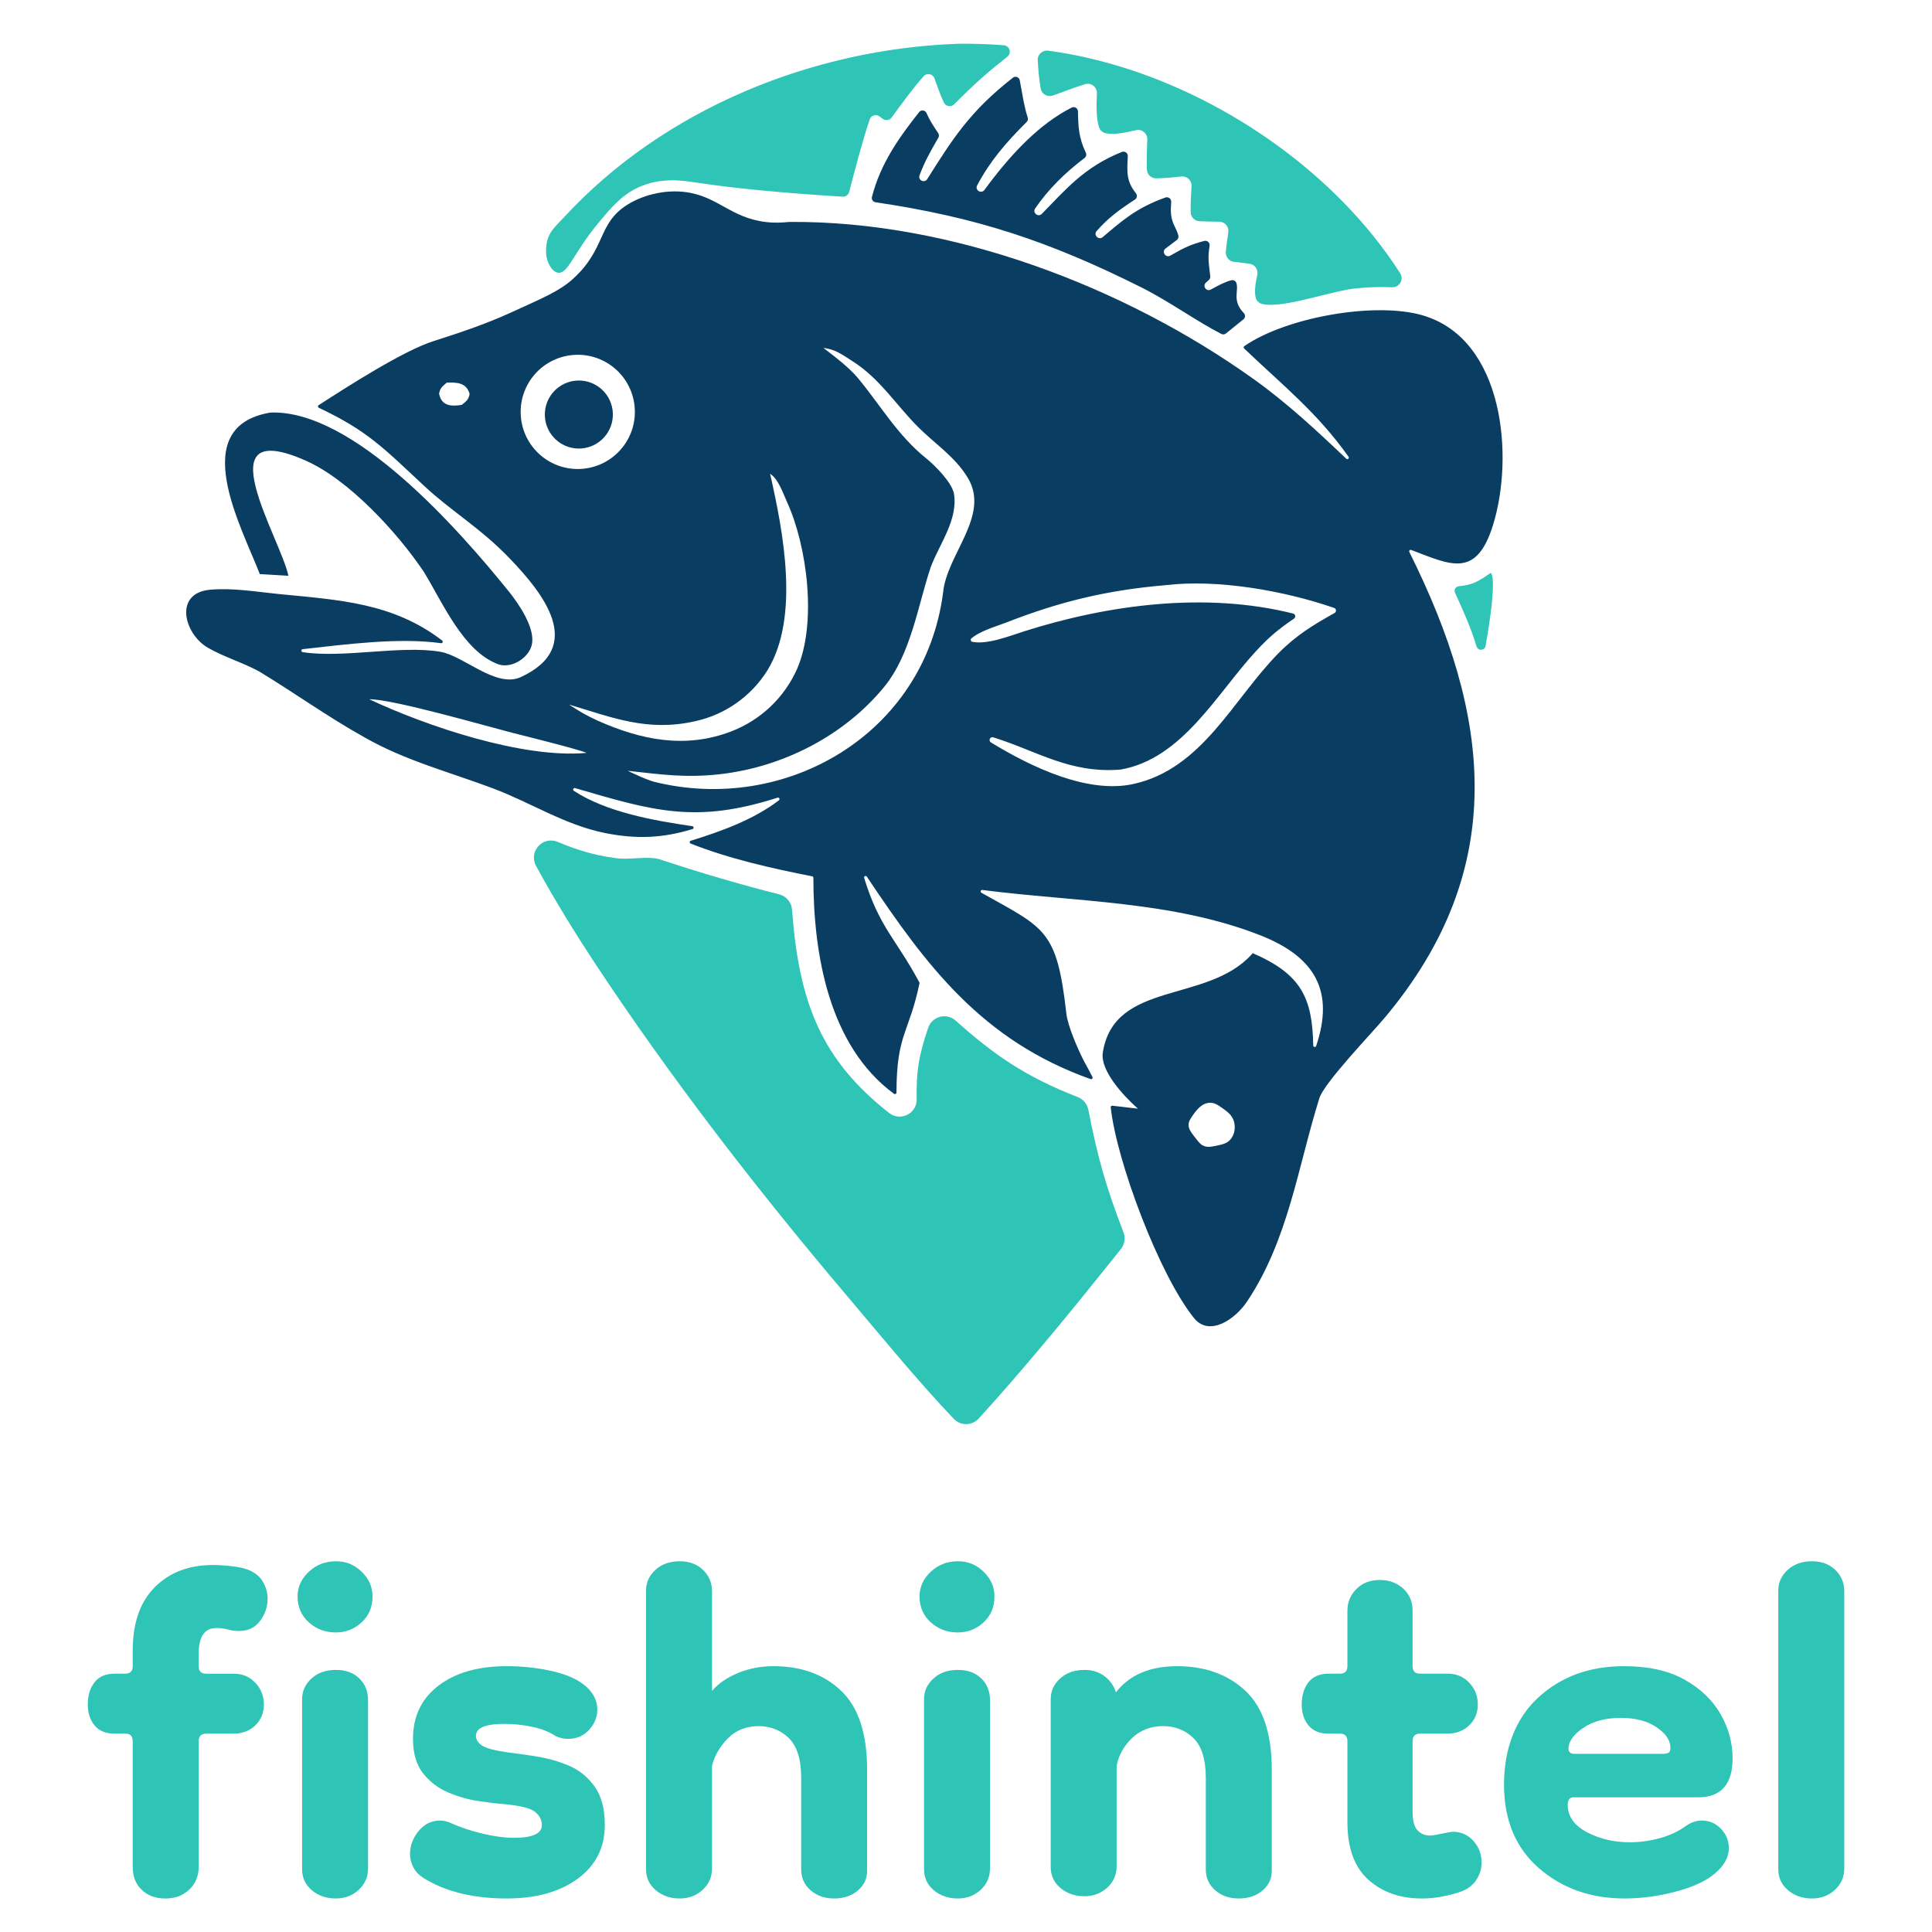
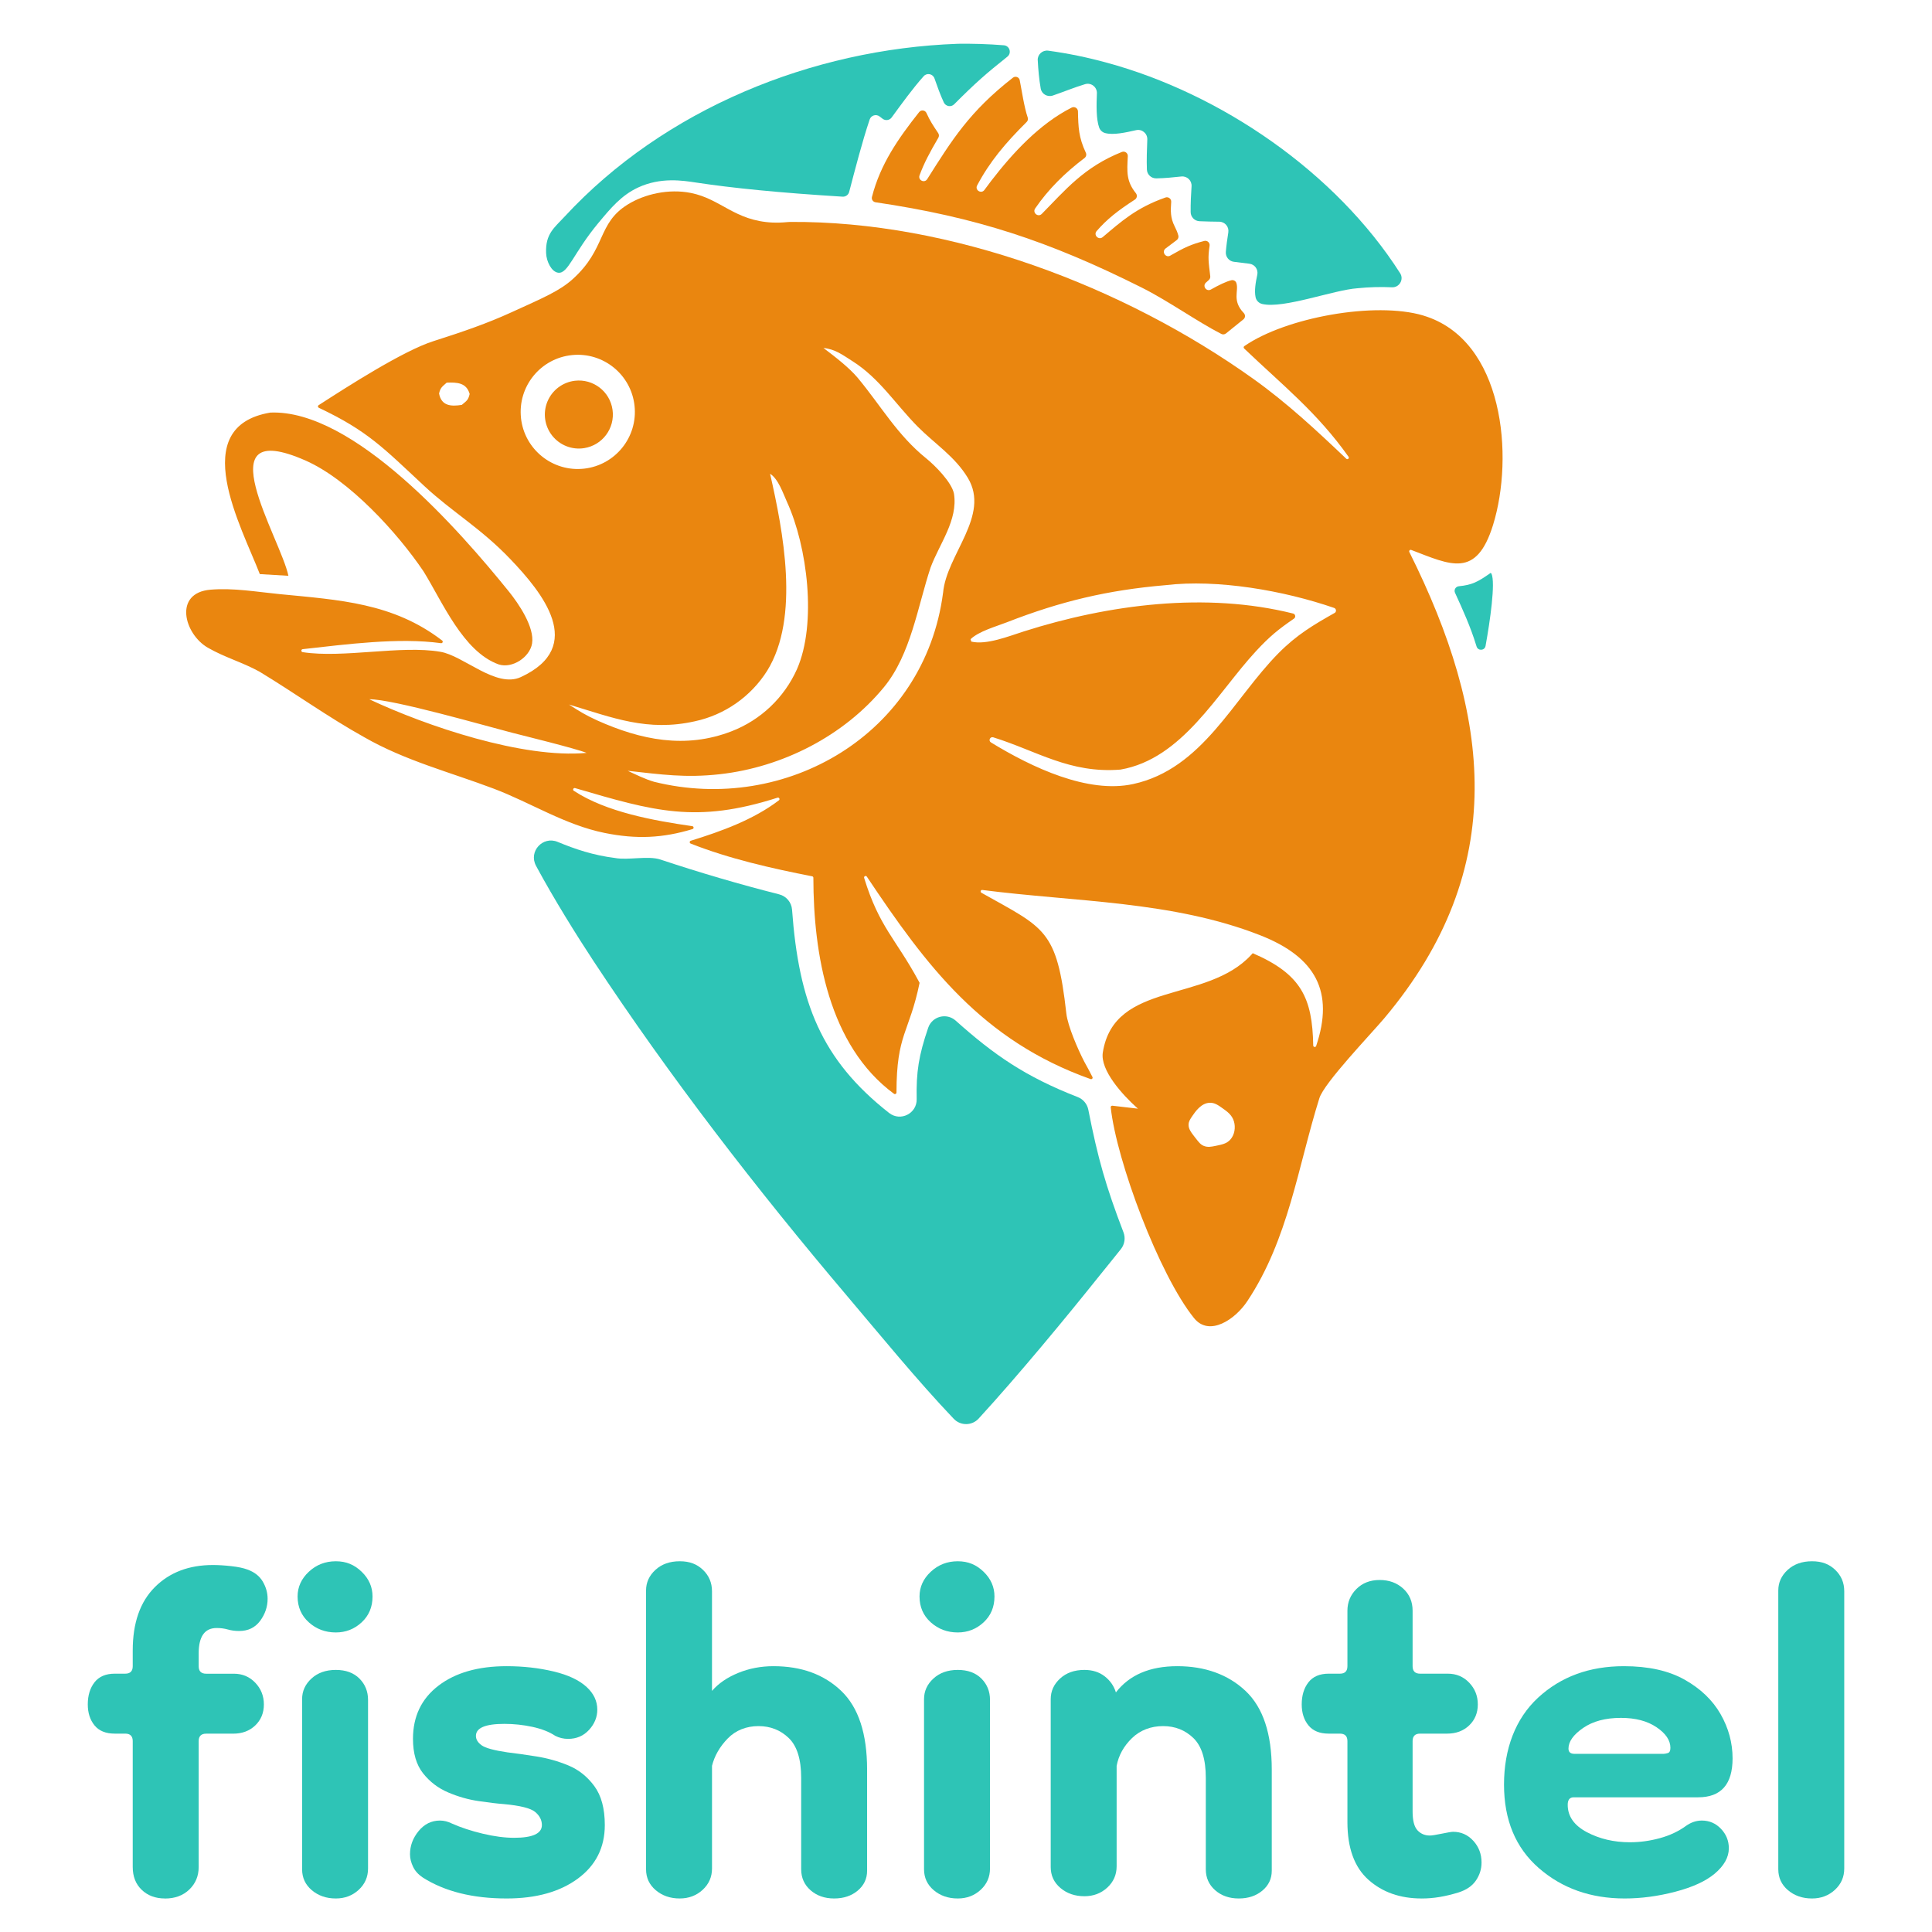
<svg xmlns="http://www.w3.org/2000/svg" id="Camada_1" version="1.1" viewBox="0 0 1024 1024">
  <defs>
    <style>
      .st0 {
-         fill: #2ec4b6;
+         fill: #ea860f;
      }

      .st1 {
-         fill: #0a3d62;
+         fill: #2ec4b6;
      }
    </style>
  </defs>
-   <path class="st1" d="M304.69,201.81c9.74-1.15,18.62,5.69,19.97,15.41,1.36,9.72-5.3,18.73-14.99,20.29-6.45,1.04-12.95-1.49-17-6.61-4.05-5.12-5.02-12.03-2.52-18.07,2.49-6.03,8.06-10.25,14.54-11.02Z" />
-   <path class="st1" d="M540.47,42.48c1.01,4.96,2.3,14.15,4.25,19.85.28.81.04,1.72-.57,2.32-11.35,11.27-19.63,21.13-26.25,33.63-1.32,2.48,2.19,4.67,3.85,2.41,1.25-1.7,2.48-3.36,3.67-4.91,11.4-14.78,25.6-30.18,42.58-38.75,1.51-.76,3.3.29,3.34,1.98.19,8.59.35,13.71,4.19,21.98.45.97.14,2.12-.71,2.76-10.34,7.84-19.09,16.42-26.16,26.73-1.57,2.29,1.55,4.87,3.51,2.89,12.37-12.54,22.28-24.78,42.44-32.83,1.55-.62,3.24.57,3.15,2.23-.43,8.33-.87,13.18,4.28,19.63.85,1.07.63,2.63-.51,3.38-9.12,5.91-14.8,10.37-20.29,16.69-1.83,2.11,1.08,5,3.21,3.21,9.69-8.17,17.71-15.52,33.25-20.99,1.55-.55,3.18.68,3.06,2.32-.34,4.66-.48,8.47,1.86,13.02.74,1.44,1.49,3.15,1.93,4.82.24.9-.12,1.86-.87,2.41-2.22,1.65-4.15,3.1-5.9,4.44-2.31,1.78.19,5.3,2.64,3.7h0s.09-.05.13-.08c7.2-4.13,10.8-5.82,17.72-7.61,1.58-.41,3.08.91,2.84,2.53-.99,6.57-.54,8.45.35,16.17.09.75-.21,1.52-.77,2.02-.52.47-1.03.92-1.52,1.36-2.02,1.81.27,4.99,2.63,3.66,4.16-2.34,8.16-4.3,10.87-4.92,1.12-.26,2.27.37,2.63,1.47,1.41,4.29-2.46,9.21,3.9,15.89.96,1.01.91,2.5-.17,3.38l-9.24,7.46c-.7.56-1.65.68-2.45.27-12.54-6.38-28.04-17.49-42.26-24.61-49.46-24.75-87.86-37.33-141.02-45.18-1.34-.2-2.25-1.5-1.91-2.81,4.44-17.37,13.9-30.94,25.02-44.99,1.07-1.35,3.18-1.07,3.88.5,1.8,4.03,3.47,6.55,6.22,10.65.49.73.51,1.69.07,2.45-4.69,8-7.58,13.49-9.96,19.92-.95,2.57,2.6,4.33,4.06,2.02,13.06-20.66,22.36-35.8,45.44-53.78,1.32-1.03,3.27-.31,3.6,1.33Z" />
-   <path class="st1" d="M143.21,218.68c44.19-1.87,100.62,62.76,126.5,94.84,5.18,6.42,13.7,18.91,12.3,27.53-1.17,7.22-10.45,13.47-17.75,11.09-18.84-6.77-29.83-33.26-39.77-49.28-13.86-20.57-39.54-48.62-62.51-58.75-54.24-23.93-13.2,41.31-9.12,61.07l-15.15-.89c-9.67-25.05-39.01-78.08,5.5-85.6Z" />
+   <path class="st0" d="M304.69,201.81c9.74-1.15,18.62,5.69,19.97,15.41,1.36,9.72-5.3,18.73-14.99,20.29-6.45,1.04-12.95-1.49-17-6.61s-5.02-12.03-2.52-18.07c2.49-6.03,8.06-10.25,14.54-11.02h0Z" />
+   <path class="st0" d="M540.47,42.48c1.01,4.96,2.3,14.15,4.25,19.85.28.81.04,1.72-.57,2.32-11.35,11.27-19.63,21.13-26.25,33.63-1.32,2.48,2.19,4.67,3.85,2.41,1.25-1.7,2.48-3.36,3.67-4.91,11.4-14.78,25.6-30.18,42.58-38.75,1.51-.76,3.3.29,3.34,1.98.19,8.59.35,13.71,4.19,21.98.45.97.14,2.12-.71,2.76-10.34,7.84-19.09,16.42-26.16,26.73-1.57,2.29,1.55,4.87,3.51,2.89,12.37-12.54,22.28-24.78,42.44-32.83,1.55-.62,3.24.57,3.15,2.23-.43,8.33-.87,13.18,4.28,19.63.85,1.07.63,2.63-.51,3.38-9.12,5.91-14.8,10.37-20.29,16.69-1.83,2.11,1.08,5,3.21,3.21,9.69-8.17,17.71-15.52,33.25-20.99,1.55-.55,3.18.68,3.06,2.32-.34,4.66-.48,8.47,1.86,13.02.74,1.44,1.49,3.15,1.93,4.82.24.9-.12,1.86-.87,2.41-2.22,1.65-4.15,3.1-5.9,4.44-2.31,1.78.19,5.3,2.64,3.7h0s.09-.05.13-.08c7.2-4.13,10.8-5.82,17.72-7.61,1.58-.41,3.08.91,2.84,2.53-.99,6.57-.54,8.45.35,16.17.09.75-.21,1.52-.77,2.02-.52.47-1.03.92-1.52,1.36-2.02,1.81.27,4.99,2.63,3.66,4.16-2.34,8.16-4.3,10.87-4.92,1.12-.26,2.27.37,2.63,1.47,1.41,4.29-2.46,9.21,3.9,15.89.96,1.01.91,2.5-.17,3.38l-9.24,7.46c-.7.56-1.65.68-2.45.27-12.54-6.38-28.04-17.49-42.26-24.61-49.46-24.75-87.86-37.33-141.02-45.18-1.34-.2-2.25-1.5-1.91-2.81,4.44-17.37,13.9-30.94,25.02-44.99,1.07-1.35,3.18-1.07,3.88.5,1.8,4.03,3.47,6.55,6.22,10.65.49.73.51,1.69.07,2.45-4.69,8-7.58,13.49-9.96,19.92-.95,2.57,2.6,4.33,4.06,2.02,13.06-20.66,22.36-35.8,45.44-53.78,1.32-1.03,3.27-.31,3.6,1.33v-.02Z" />
+   <path class="st0" d="M143.21,218.68c44.19-1.87,100.62,62.76,126.5,94.84,5.18,6.42,13.7,18.91,12.3,27.53-1.17,7.22-10.45,13.47-17.75,11.09-18.84-6.77-29.83-33.26-39.77-49.28-13.86-20.57-39.54-48.62-62.51-58.75-54.24-23.93-13.2,41.31-9.12,61.07l-15.15-.89c-9.67-25.05-39.01-78.08,5.5-85.6h0Z" />
  <g>
    <g>
-       <path class="st0" d="M284.09,458.85c-4.05-7.53,3.58-15.91,11.48-12.63,9.34,3.88,18.87,7.08,30.37,8.53,6.92,1.31,17.58-1.34,24.08.82,21.06,7,41.61,13.03,62.97,18.46,3.78.96,6.53,4.23,6.81,8.11,3.6,49.25,15.53,79.56,51.44,107.75,6.01,4.72,14.78.31,14.62-7.32-.29-14.45,1.08-23.12,6.1-37.82,2.09-6.12,9.76-8.1,14.58-3.79,20.38,18.21,36.84,29.65,64.7,40.52,2.88,1.12,5,3.66,5.59,6.69,5.05,25.74,9.28,40.57,18.64,64.99,1.14,2.98.63,6.34-1.34,8.85-3.73,4.75-7.91,9.77-11.48,14.25-17.88,22.38-43.29,53.11-63.95,75.62-3.53,3.85-9.57,3.9-13.18.13-18.88-19.76-39.87-45.44-56.77-65.39-47.61-56.19-93.76-115.88-134.28-177.4-8.52-12.94-20.81-32.58-30.4-50.38Z" />
-       <path class="st0" d="M507.45,23.2c7.64-.11,16.44.13,24.63.8,3.07.25,4.26,4.13,1.84,6.05-11.41,9.09-16.81,13.81-28.19,25.22-1.68,1.69-4.51,1.15-5.51-1.02-1.87-4.06-3.44-8.42-4.93-12.7-.85-2.43-3.99-3.08-5.71-1.17-5.81,6.47-11.93,14.97-16.98,21.88-1.12,1.53-3.28,1.84-4.79.69l-1.6-1.22c-1.85-1.41-4.54-.6-5.27,1.61-4.05,12.08-7.67,26.26-10.87,38.4-.41,1.56-1.88,2.6-3.48,2.5-33.74-2.09-58.37-4.56-77.7-7.49-6.83-1.03-18.64-2.98-30.72,2.65-8.9,4.15-14.57,11.03-20.98,18.73-13.28,15.93-16.08,27.16-21.39,26.41-3.46-.49-6.16-5.81-6.35-10.37-.43-10.24,4.3-13.42,9.83-19.39,52.83-57.08,131.15-88.77,208.16-91.56Z" />
-       <path class="st0" d="M550.02,31.91c-.16-3.06,2.54-5.46,5.58-5.05,10.43,1.43,20.76,3.55,30.93,6.34,60.65,16.46,121.39,58.05,155.58,111.63,2.11,3.3-.43,7.62-4.34,7.44-6.09-.28-12.19-.11-18.26.51-12.73.89-39.22,11.01-50.54,8.33-1.73-.41-3.11-1.8-3.48-3.54-.74-3.48.02-7.88.9-11.96.59-2.79-1.35-5.48-4.17-5.83l-8.24-1.02c-2.61-.32-4.48-2.66-4.26-5.28.3-3.57.76-6.8,1.31-10.31.47-2.95-1.8-5.64-4.79-5.66-3.53-.03-6.96-.1-10.5-.26-2.57-.12-4.64-2.23-4.67-4.81-.05-4.74.17-9.07.48-13.72.2-3.02-2.37-5.49-5.38-5.18-4.56.48-8.62.92-13.31,1-2.65.04-4.87-2-4.98-4.65-.2-4.96,0-10.77.21-15.95.13-3.21-2.81-5.66-5.94-4.95-5.61,1.27-12.02,2.7-16.39,1.54-1.48-.39-2.67-1.51-3.19-2.95-1.6-4.44-1.46-11.92-1.19-18.1.14-3.33-3.06-5.83-6.26-4.87-5.84,1.76-11.24,4.03-17.11,6.03-2.82.96-5.9-.77-6.41-3.71-.87-4.96-1.31-9.98-1.57-15.02Z" />
+       <path class="st1" d="M284.09,458.85c-4.05-7.53,3.58-15.91,11.48-12.63,9.34,3.88,18.87,7.08,30.37,8.53,6.92,1.31,17.58-1.34,24.08.82,21.06,7,41.61,13.03,62.97,18.46,3.78.96,6.53,4.23,6.81,8.11,3.6,49.25,15.53,79.56,51.44,107.75,6.01,4.72,14.78.31,14.62-7.32-.29-14.45,1.08-23.12,6.1-37.82,2.09-6.12,9.76-8.1,14.58-3.79,20.38,18.21,36.84,29.65,64.7,40.52,2.88,1.12,5,3.66,5.59,6.69,5.05,25.74,9.28,40.57,18.64,64.99,1.14,2.98.63,6.34-1.34,8.85-3.73,4.75-7.91,9.77-11.48,14.25-17.88,22.38-43.29,53.11-63.95,75.62-3.53,3.85-9.57,3.9-13.18.13-18.88-19.76-39.87-45.44-56.77-65.39-47.61-56.19-93.76-115.88-134.28-177.4-8.52-12.94-20.81-32.58-30.4-50.38h.02Z" />
+       <path class="st1" d="M507.45,23.2c7.64-.11,16.44.13,24.63.8,3.07.25,4.26,4.13,1.84,6.05-11.41,9.09-16.81,13.81-28.19,25.22-1.68,1.69-4.51,1.15-5.51-1.02-1.87-4.06-3.44-8.42-4.93-12.7-.85-2.43-3.99-3.08-5.71-1.17-5.81,6.47-11.93,14.97-16.98,21.88-1.12,1.53-3.28,1.84-4.79.69l-1.6-1.22c-1.85-1.41-4.54-.6-5.27,1.61-4.05,12.08-7.67,26.26-10.87,38.4-.41,1.56-1.88,2.6-3.48,2.5-33.74-2.09-58.37-4.56-77.7-7.49-6.83-1.03-18.64-2.98-30.72,2.65-8.9,4.15-14.57,11.03-20.98,18.73-13.28,15.93-16.08,27.16-21.39,26.41-3.46-.49-6.16-5.81-6.35-10.37-.43-10.24,4.3-13.42,9.83-19.39,52.83-57.08,131.15-88.77,208.16-91.56v-.02Z" />
+       <path class="st1" d="M550.02,31.91c-.16-3.06,2.54-5.46,5.58-5.05,10.43,1.43,20.76,3.55,30.93,6.34,60.65,16.46,121.39,58.05,155.58,111.63,2.11,3.3-.43,7.62-4.34,7.44-6.09-.28-12.19-.11-18.26.51-12.73.89-39.22,11.01-50.54,8.33-1.73-.41-3.11-1.8-3.48-3.54-.74-3.48.02-7.88.9-11.96.59-2.79-1.35-5.48-4.17-5.83l-8.24-1.02c-2.61-.32-4.48-2.66-4.26-5.28.3-3.57.76-6.8,1.31-10.31.47-2.95-1.8-5.64-4.79-5.66-3.53-.03-6.96-.1-10.5-.26-2.57-.12-4.64-2.23-4.67-4.81-.05-4.74.17-9.07.48-13.72.2-3.02-2.37-5.49-5.38-5.18-4.56.48-8.62.92-13.31,1-2.65.04-4.87-2-4.98-4.65-.2-4.96,0-10.77.21-15.95.13-3.21-2.81-5.66-5.94-4.95-5.61,1.27-12.02,2.7-16.39,1.54-1.48-.39-2.67-1.51-3.19-2.95-1.6-4.44-1.46-11.92-1.19-18.1.14-3.33-3.06-5.83-6.26-4.87-5.84,1.76-11.24,4.03-17.11,6.03-2.82.96-5.9-.77-6.41-3.71-.87-4.96-1.31-9.98-1.57-15.02h-.01Z" />
    </g>
-     <path class="st0" d="M790.08,303.67l.43.38c2.2,4.79-.76,25.25-3.14,38.33-.46,2.51-3.97,2.73-4.75.29l-.3-.93c-2.84-9.31-7.02-18.61-11.13-27.55-.7-1.53.32-3.29,1.99-3.46,7.17-.73,10.02-2.27,16.89-7.07Z" />
+     <path class="st1" d="M790.08,303.67l.43.38c2.2,4.79-.76,25.25-3.14,38.33-.46,2.51-3.97,2.73-4.75.29l-.3-.93c-2.84-9.31-7.02-18.61-11.13-27.55-.7-1.53.32-3.29,1.99-3.46,7.17-.73,10.02-2.27,16.89-7.07h.01Z" />
  </g>
-   <path class="st1" d="M754.32,167.21c-25.52-7.55-72.84,1.02-94.81,16.25-.42.29-.45.9-.08,1.25,20.73,19.79,38.56,33.78,55.33,57.39.55.78-.5,1.7-1.2,1.04-15.55-14.8-31.42-29.59-49.12-42.23-68.81-49.18-160.46-83.91-245.72-83.28-1.41.01-4.65.54-9.14.34-20.24-.93-27.43-12.53-43.44-15.71-11.66-2.32-24.43.54-33.46,6.14-16.21,10.06-11.22,23.34-29.09,39.5-7.06,6.38-15.77,9.99-32.92,17.81-12.13,5.52-24.35,9.83-40.95,15.11-15.99,5.09-45.36,23.94-60.85,33.94-.52.34-.45,1.11.11,1.37,25.99,12.3,34.09,21.17,55.95,41.51,14.84,13.81,29.86,22.22,45.72,38.86,16.58,17.39,40.32,46.18,5.44,62.35-13.21,6.12-30.41-11.41-42.77-13.4-20.72-3.57-51.41,3.53-72.91.2-.92-.14-.89-1.48.03-1.58,23.24-2.58,50.87-6.26,73.3-3.17.81.11,1.26-.91.61-1.41-25.97-19.95-54.41-21.5-86.19-24.6-12.29-1.2-24.3-3.36-36.56-2.35-19.77,1.64-14.06,23.51-1.4,30.78,8.99,5.17,18.24,7.67,27.25,12.62,18.94,11.47,36.27,24.03,55.69,34.84,21.6,12.39,45.43,18.5,68.47,27.2,19.73,7.45,37.77,19.23,58.88,23.5,16.81,3.4,30.72,2.76,46.55-2.04.82-.25.74-1.43-.1-1.55-20.2-2.92-45.51-7.39-62.82-18.76-.76-.5-.19-1.68.68-1.42,41.86,12.25,64.08,18.91,107.3,5.08.85-.27,1.44.85.74,1.39-13.49,10.28-30.52,16.43-46.71,21.43-.72.22-.76,1.23-.06,1.5,20.36,8.05,42.97,13.16,64.4,17.35.37.07.63.39.63.77.04,40.29,8.08,89.01,42.76,114.52.53.39,1.29-.01,1.29-.67.03-31.33,6.7-31.27,12.25-58.15l-.5-.95c-12.12-22.43-20.9-28.61-28.88-54.66-.27-.88.92-1.44,1.43-.67,31.61,47.34,61.09,86.85,118.59,107.29.68.24,1.31-.48.98-1.11-1.42-2.73-2.86-5.56-4.36-8.17-3.23-6.24-8.73-18.79-9.48-25.51-5.02-44.83-11.46-45.08-45.01-63.97-.76-.43-.39-1.59.48-1.48,49.2,6.36,100.82,5.76,147.28,24.01,29.59,11.62,39.3,30.05,29.66,58.67-.28.84-1.54.64-1.55-.25-.46-25.29-6.39-37.82-32.06-48.92l-.75.83c-23.69,25.84-72.59,13.66-78.71,51.74-1.53,9.54,10.73,22.7,17.7,29.02l.92.82-13.54-1.57c-.51-.06-.94.36-.89.86,3.03,28.4,25.71,88.91,44.18,111.74,8.11,10.02,21.86.62,28.21-9.01,21.83-32.84,26.79-71.21,38.2-107.59,2.55-8.14,27.3-33.94,34.31-42.25,67.21-79.8,56.27-161.24,13.37-247.22-.32-.65.32-1.36,1-1.1,20.9,7.97,34.53,15.32,43.38-13.29,11.14-35.97,5.92-98.16-37.03-110.96ZM244.76,214.59c-5.65.92-10.85.6-12.04-6.02.69-3.15,1.65-3.6,4.04-5.76,5.47-.2,10.47-.02,12.17,6.01-.78,3.3-1.58,3.6-4.17,5.78ZM652,604.11c-1.88,2.03-4.21,2.51-7.57,3.2-2.43.5-4.33.89-6.42.03-1.66-.68-2.59-1.87-4.45-4.26-2.31-2.97-3.68-4.73-3.59-7.09.07-1.64.82-2.77,1.97-4.46,1.68-2.45,4.74-6.92,9.3-7.04,2.56-.07,4.44,1.27,6.88,3.01,2.4,1.71,4.89,3.49,5.89,6.85.92,3.08.47,7.1-2.02,9.78ZM276.14,221.54c-1.79-16.69,10.34-31.65,27.04-33.34,16.56-1.68,31.36,10.33,33.14,26.88,1.78,16.55-10.14,31.43-26.68,33.31-16.68,1.89-31.71-10.15-33.51-26.84ZM195.73,370.63c12.13-.2,62.16,14.26,75.39,17.66,6.67,1.72,33.96,8.41,39.79,10.76-33.77,3.1-84.75-14.13-115.18-28.42ZM301.54,373.41c23.18,6.96,41.62,14.54,66.83,8.87,15.84-3.43,29.63-13.09,38.27-26.8,17.45-28.25,8.41-74.05,1.52-104.38,4.43,2.81,6.88,10.38,9,15.03,10.73,23.45,15.9,64.27,5.27,88.51-6.77,15.15-19.25,27-34.73,32.97-24.48,9.45-48.06,4.58-71.13-5.75-6.28-2.88-9.18-4.67-15.03-8.46ZM499.84,314.19c-9.77,75.03-83.49,117.48-153.14,100.18-4.8-1.4-9.46-3.73-14.01-5.83,17.83,1.93,30.49,3.86,48.84,1.81,33.2-3.72,65.79-20.31,87.02-46.18,14.24-17.36,17.86-42.86,24.68-63.38,4.65-12.52,14.63-25.15,12.39-39.15-1.17-6-10.03-14.93-14.73-18.71-15.34-12.36-24.01-27.92-36.28-42.67-4.57-5.49-12.42-11.46-18.16-15.83,6.34.66,10.2,3.72,15.43,7.03,14.25,9.02,22.83,22.86,34.49,34.63,9.03,9.11,19.71,15.78,26.59,27.18,12.1,20.02-11.37,40.71-13.11,60.94ZM707.33,324.9c-11.2,6.33-20.07,11.58-29.69,21.3-24.06,24.33-40.31,61.36-77.05,69.36-23.96,5.22-53.57-8.73-75.38-22.07-1.5-.92-.43-3.22,1.25-2.69,23.22,7.25,40.49,19.21,67.28,17.11.07,0,.13-.01.2-.02,32.76-5.71,51.03-40.36,71.73-62.73,7.42-8.01,11.99-11.65,20.17-17.28,1.06-.73.78-2.38-.46-2.69-46.28-11.58-97.72-4.83-142.65,9.45-7.95,2.53-20.01,7.37-27.93,5.41l-.38-1.27c4.45-4.24,13.41-6.68,19.24-8.96,28.57-11.14,53.43-17.04,83.99-19.66,27.66-3.31,62.85,2.86,89.46,12.05,1.21.42,1.34,2.08.23,2.71Z" />
+   <path class="st0" d="M754.32,167.21c-25.52-7.55-72.84,1.02-94.81,16.25-.42.29-.45.9-.08,1.25,20.73,19.79,38.56,33.78,55.33,57.39.55.78-.5,1.7-1.2,1.04-15.55-14.8-31.42-29.59-49.12-42.23-68.81-49.18-160.46-83.91-245.72-83.28-1.41.01-4.65.54-9.14.34-20.24-.93-27.43-12.53-43.44-15.71-11.66-2.32-24.43.54-33.46,6.14-16.21,10.06-11.22,23.34-29.09,39.5-7.06,6.38-15.77,9.99-32.92,17.81-12.13,5.52-24.35,9.83-40.95,15.11-15.99,5.09-45.36,23.94-60.85,33.94-.52.34-.45,1.11.11,1.37,25.99,12.3,34.09,21.17,55.95,41.51,14.84,13.81,29.86,22.22,45.72,38.86,16.58,17.39,40.32,46.18,5.44,62.35-13.21,6.12-30.41-11.41-42.77-13.4-20.72-3.57-51.41,3.53-72.91.2-.92-.14-.89-1.48.03-1.58,23.24-2.58,50.87-6.26,73.3-3.17.81.11,1.26-.91.61-1.41-25.97-19.95-54.41-21.5-86.19-24.6-12.29-1.2-24.3-3.36-36.56-2.35-19.77,1.64-14.06,23.51-1.4,30.78,8.99,5.17,18.24,7.67,27.25,12.62,18.94,11.47,36.27,24.03,55.69,34.84,21.6,12.39,45.43,18.5,68.47,27.2,19.73,7.45,37.77,19.23,58.88,23.5,16.81,3.4,30.72,2.76,46.55-2.04.82-.25.74-1.43-.1-1.55-20.2-2.92-45.51-7.39-62.82-18.76-.76-.5-.19-1.68.68-1.42,41.86,12.25,64.08,18.91,107.3,5.08.85-.27,1.44.85.74,1.39-13.49,10.28-30.52,16.43-46.71,21.43-.72.22-.76,1.23-.06,1.5,20.36,8.05,42.97,13.16,64.4,17.35.37.07.63.39.63.77.04,40.29,8.08,89.01,42.76,114.52.53.39,1.29-.01,1.29-.67.03-31.33,6.7-31.27,12.25-58.15l-.5-.95c-12.12-22.43-20.9-28.61-28.88-54.66-.27-.88.92-1.44,1.43-.67,31.61,47.34,61.09,86.85,118.59,107.29.68.24,1.31-.48.98-1.11-1.42-2.73-2.86-5.56-4.36-8.17-3.23-6.24-8.73-18.79-9.48-25.51-5.02-44.83-11.46-45.08-45.01-63.97-.76-.43-.39-1.59.48-1.48,49.2,6.36,100.82,5.76,147.28,24.01,29.59,11.62,39.3,30.05,29.66,58.67-.28.84-1.54.64-1.55-.25-.46-25.29-6.39-37.82-32.06-48.92l-.75.83c-23.69,25.84-72.59,13.66-78.71,51.74-1.53,9.54,10.73,22.7,17.7,29.02l.92.82-13.54-1.57c-.51-.06-.94.36-.89.86,3.03,28.4,25.71,88.91,44.18,111.74,8.11,10.02,21.86.62,28.21-9.01,21.83-32.84,26.79-71.21,38.2-107.59,2.55-8.14,27.3-33.94,34.31-42.25,67.21-79.8,56.27-161.24,13.37-247.22-.32-.65.32-1.36,1-1.1,20.9,7.97,34.53,15.32,43.38-13.29,11.14-35.97,5.92-98.16-37.03-110.96v-.02ZM244.76,214.59c-5.65.92-10.85.6-12.04-6.02.69-3.15,1.65-3.6,4.04-5.76,5.47-.2,10.47-.02,12.17,6.01-.78,3.3-1.58,3.6-4.17,5.78h0ZM652,604.11c-1.88,2.03-4.21,2.51-7.57,3.2-2.43.5-4.33.89-6.42.03-1.66-.68-2.59-1.87-4.45-4.26-2.31-2.97-3.68-4.73-3.59-7.09.07-1.64.82-2.77,1.97-4.46,1.68-2.45,4.74-6.92,9.3-7.04,2.56-.07,4.44,1.27,6.88,3.01,2.4,1.71,4.89,3.49,5.89,6.85.92,3.08.47,7.1-2.02,9.78v-.02ZM276.14,221.54c-1.79-16.69,10.34-31.65,27.04-33.34,16.56-1.68,31.36,10.33,33.14,26.88,1.78,16.55-10.14,31.43-26.68,33.31-16.68,1.89-31.71-10.15-33.51-26.84h.01ZM195.73,370.63c12.13-.2,62.16,14.26,75.39,17.66,6.67,1.72,33.96,8.41,39.79,10.76-33.77,3.1-84.75-14.13-115.18-28.42h0ZM301.54,373.41c23.18,6.96,41.62,14.54,66.83,8.87,15.84-3.43,29.63-13.09,38.27-26.8,17.45-28.25,8.41-74.05,1.52-104.38,4.43,2.81,6.88,10.38,9,15.03,10.73,23.45,15.9,64.27,5.27,88.51-6.77,15.15-19.25,27-34.73,32.97-24.48,9.45-48.06,4.58-71.13-5.75-6.28-2.88-9.18-4.67-15.03-8.46h0ZM499.84,314.19c-9.77,75.03-83.49,117.48-153.14,100.18-4.8-1.4-9.46-3.73-14.01-5.83,17.83,1.93,30.49,3.86,48.84,1.81,33.2-3.72,65.79-20.31,87.02-46.18,14.24-17.36,17.86-42.86,24.68-63.38,4.65-12.52,14.63-25.15,12.39-39.15-1.17-6-10.03-14.93-14.73-18.71-15.34-12.36-24.01-27.92-36.28-42.67-4.57-5.49-12.42-11.46-18.16-15.83,6.34.66,10.2,3.72,15.43,7.03,14.25,9.02,22.83,22.86,34.49,34.63,9.03,9.11,19.71,15.78,26.59,27.18,12.1,20.02-11.37,40.71-13.11,60.94v-.02ZM707.33,324.9c-11.2,6.33-20.07,11.58-29.69,21.3-24.06,24.33-40.31,61.36-77.05,69.36-23.96,5.22-53.57-8.73-75.38-22.07-1.5-.92-.43-3.22,1.25-2.69,23.22,7.25,40.49,19.21,67.28,17.11.07,0,.13-.01.2-.02,32.76-5.71,51.03-40.36,71.73-62.73,7.42-8.01,11.99-11.65,20.17-17.28,1.06-.73.78-2.38-.46-2.69-46.28-11.58-97.72-4.83-142.65,9.45-7.95,2.53-20.01,7.37-27.93,5.41l-.38-1.27c4.45-4.24,13.41-6.68,19.24-8.96,28.57-11.14,53.43-17.04,83.99-19.66,27.66-3.31,62.85,2.86,89.46,12.05,1.21.42,1.34,2.08.23,2.71v-.02Z" />
  <g>
-     <path class="st0" d="M87.43,1006.23c-5.03,0-9.14-1.53-12.31-4.57-3.18-3.04-4.77-7.08-4.77-12.11v-66.72c0-2.64-1.33-3.97-3.97-3.97h-5.56c-4.77,0-8.34-1.45-10.72-4.37-2.38-2.91-3.57-6.62-3.57-11.12,0-4.77,1.19-8.67,3.57-11.72,2.38-3.04,5.96-4.57,10.72-4.57h5.56c2.64,0,3.97-1.32,3.97-3.97v-8.34c0-14.56,3.9-25.75,11.72-33.56,7.81-7.81,18.07-11.72,30.78-11.72,2.91,0,6.16.2,9.73.6,3.57.4,6.42.99,8.54,1.79,3.7,1.33,6.42,3.44,8.14,6.36,1.72,2.92,2.58,5.96,2.58,9.14,0,4.24-1.33,8.14-3.97,11.72-2.65,3.57-6.36,5.36-11.12,5.36-2.12,0-4.11-.26-5.96-.79-1.86-.53-3.84-.79-5.96-.79-6.36,0-9.53,4.51-9.53,13.5v6.75c0,2.65,1.32,3.97,3.97,3.97h14.7c4.5,0,8.27,1.59,11.32,4.77,3.04,3.18,4.57,7.02,4.57,11.52s-1.53,8.21-4.57,11.12c-3.05,2.92-6.95,4.37-11.72,4.37h-14.3c-2.65,0-3.97,1.33-3.97,3.97v66.72c0,4.77-1.66,8.74-4.96,11.92-3.31,3.18-7.61,4.77-12.91,4.77ZM177.99,865.23c-5.56,0-10.33-1.79-14.3-5.36-3.97-3.57-5.96-8.14-5.96-13.7,0-5.03,1.99-9.4,5.96-13.11,3.97-3.71,8.74-5.56,14.3-5.56s9.86,1.85,13.7,5.56c3.84,3.71,5.76,8.08,5.76,13.11,0,5.56-1.92,10.13-5.76,13.7-3.84,3.57-8.41,5.36-13.7,5.36ZM177.99,1006.23c-5.03,0-9.27-1.46-12.71-4.37-3.44-2.91-5.16-6.62-5.16-11.12v-90.16c0-4.23,1.65-7.88,4.96-10.92,3.31-3.04,7.61-4.57,12.91-4.57s9.46,1.53,12.51,4.57c3.04,3.05,4.57,6.82,4.57,11.32v89.36c0,4.51-1.66,8.28-4.96,11.32-3.31,3.04-7.35,4.57-12.11,4.57Z" />
-     <path class="st0" d="M268.54,1006.23c-18.01,0-32.84-3.71-44.48-11.12-2.38-1.59-4.11-3.51-5.16-5.76-1.06-2.25-1.59-4.43-1.59-6.55,0-4.5,1.52-8.6,4.57-12.31,3.04-3.7,6.81-5.56,11.32-5.56,2.12,0,4.23.53,6.35,1.59,4.77,2.12,10.19,3.91,16.28,5.36,6.09,1.46,11.65,2.19,16.68,2.19,9.79,0,14.7-2.25,14.7-6.75,0-2.64-1.19-4.97-3.57-6.95s-7.94-3.38-16.68-4.17c-3.44-.26-7.88-.79-13.31-1.59-5.43-.79-10.79-2.32-16.09-4.57-5.3-2.25-9.73-5.62-13.31-10.13-3.57-4.5-5.36-10.59-5.36-18.27,0-11.92,4.5-21.31,13.5-28.2,9-6.88,21.05-10.33,36.14-10.33,8.74,0,17.01.93,24.82,2.78,7.81,1.86,13.7,4.64,17.67,8.34,3.7,3.44,5.56,7.42,5.56,11.92,0,3.97-1.46,7.55-4.37,10.72-2.92,3.18-6.62,4.77-11.12,4.77-2.38,0-4.64-.53-6.75-1.59-3.18-2.12-7.22-3.7-12.11-4.77-4.9-1.06-9.87-1.59-14.89-1.59-10.07,0-15.09,2.12-15.09,6.36,0,1.86.99,3.51,2.98,4.96,1.99,1.46,6.55,2.72,13.7,3.77,4.5.53,9.66,1.26,15.49,2.19,5.82.93,11.45,2.52,16.88,4.77,5.42,2.25,9.99,5.9,13.7,10.92,3.71,5.03,5.56,11.92,5.56,20.65,0,11.91-4.77,21.38-14.3,28.4-9.53,7.01-22.11,10.52-37.73,10.52Z" />
-     <path class="st0" d="M360.29,1006.23c-5.03,0-9.27-1.46-12.71-4.37-3.44-2.91-5.16-6.62-5.16-11.12v-147.75c0-4.23,1.65-7.87,4.96-10.92,3.31-3.04,7.61-4.57,12.91-4.57,5.03,0,9.14,1.53,12.31,4.57,3.18,3.05,4.77,6.82,4.77,11.32v52.82c3.44-3.97,8.07-7.15,13.9-9.53,5.82-2.38,12.05-3.57,18.67-3.57,14.83,0,26.81,4.37,35.94,13.11,9.13,8.74,13.7,22.64,13.7,41.7v53.62c0,4.24-1.66,7.74-4.96,10.52-3.31,2.78-7.48,4.17-12.51,4.17s-9.2-1.46-12.51-4.37c-3.31-2.91-4.96-6.62-4.96-11.12v-48.46c0-9.79-2.18-16.81-6.55-21.05-4.37-4.23-9.73-6.36-16.09-6.36s-12.05,2.19-16.28,6.55c-4.24,4.37-7.02,9.2-8.34,14.5v54.41c0,4.51-1.66,8.28-4.96,11.32-3.31,3.04-7.35,4.57-12.11,4.57Z" />
-     <path class="st0" d="M507.63,865.23c-5.56,0-10.33-1.79-14.3-5.36-3.97-3.57-5.96-8.14-5.96-13.7,0-5.03,1.99-9.4,5.96-13.11,3.97-3.71,8.74-5.56,14.3-5.56s9.86,1.85,13.7,5.56c3.84,3.71,5.76,8.08,5.76,13.11,0,5.56-1.92,10.13-5.76,13.7-3.84,3.57-8.41,5.36-13.7,5.36ZM507.63,1006.23c-5.03,0-9.27-1.46-12.71-4.37-3.44-2.91-5.16-6.62-5.16-11.12v-90.16c0-4.23,1.65-7.88,4.97-10.92,3.31-3.04,7.61-4.57,12.91-4.57s9.46,1.53,12.51,4.57c3.04,3.05,4.57,6.82,4.57,11.32v89.36c0,4.51-1.66,8.28-4.96,11.32-3.31,3.04-7.35,4.57-12.11,4.57Z" />
-     <path class="st0" d="M656.57,1006.23c-5.03,0-9.2-1.46-12.51-4.37-3.31-2.91-4.96-6.62-4.96-11.12v-48.46c0-9.79-2.18-16.81-6.55-21.05-4.37-4.23-9.73-6.36-16.09-6.36s-12.11,2.12-16.48,6.36c-4.37,4.24-7.09,9.14-8.14,14.7v53.22c0,4.51-1.66,8.28-4.96,11.32-3.31,3.04-7.35,4.57-12.11,4.57-5.03,0-9.27-1.46-12.71-4.37-3.44-2.91-5.16-6.61-5.16-11.12v-88.97c0-4.23,1.65-7.88,4.96-10.92,3.31-3.04,7.61-4.57,12.91-4.57,4.23,0,7.81,1.13,10.72,3.38,2.91,2.25,4.9,5.1,5.96,8.54,7.15-9.27,18-13.9,32.57-13.9s26.87,4.37,36.14,13.11c9.27,8.74,13.9,22.64,13.9,41.7v53.62c0,4.24-1.66,7.74-4.97,10.52-3.31,2.78-7.48,4.17-12.51,4.17Z" />
-     <path class="st0" d="M753.48,1006.23c-11.39,0-20.79-3.31-28.2-9.93-7.42-6.62-11.12-16.81-11.12-30.58v-42.89c0-2.64-1.33-3.97-3.97-3.97h-5.96c-4.77,0-8.34-1.45-10.72-4.37-2.38-2.91-3.57-6.62-3.57-11.12,0-4.77,1.19-8.67,3.57-11.72,2.38-3.04,5.96-4.57,10.72-4.57h5.96c2.64,0,3.97-1.32,3.97-3.97v-29.39c0-4.5,1.59-8.34,4.77-11.52,3.18-3.18,7.28-4.77,12.31-4.77s9.2,1.53,12.51,4.57c3.31,3.05,4.96,6.95,4.96,11.72v29.39c0,2.65,1.32,3.97,3.97,3.97h14.7c4.5,0,8.27,1.59,11.32,4.77,3.04,3.18,4.57,7.02,4.57,11.52s-1.53,8.21-4.57,11.12c-3.05,2.92-6.95,4.37-11.72,4.37h-14.3c-2.65,0-3.97,1.33-3.97,3.97v37.33c0,4.77.86,8.08,2.58,9.93,1.72,1.85,3.9,2.78,6.55,2.78,1.06,0,3.18-.33,6.36-.99,3.18-.66,5.16-.99,5.96-.99,4.23,0,7.81,1.59,10.72,4.77,2.91,3.18,4.37,7.02,4.37,11.52,0,3.44-.99,6.62-2.98,9.53-1.99,2.92-5.1,5.03-9.33,6.36-3.44,1.05-6.75,1.85-9.93,2.38-3.18.53-6.35.79-9.53.79Z" />
-     <path class="st0" d="M861.11,1006.23c-18.01,0-33.16-5.36-45.48-16.09-12.31-10.72-18.47-25.48-18.47-44.28s6.02-34.95,18.07-46.07c12.05-11.12,27.21-16.68,45.48-16.68,12.97,0,23.69,2.38,32.17,7.15,8.47,4.77,14.83,10.86,19.07,18.27,4.23,7.42,6.35,15.23,6.35,23.43,0,13.77-6.09,20.65-18.27,20.65h-65.93c-2.12,0-3.18,1.33-3.18,3.97,0,6.09,3.38,10.92,10.13,14.5,6.75,3.57,14.36,5.36,22.84,5.36,5.29,0,10.59-.73,15.89-2.18,5.29-1.45,9.93-3.64,13.9-6.55,2.64-1.85,5.42-2.78,8.34-2.78,3.97,0,7.35,1.46,10.13,4.37,2.78,2.92,4.17,6.35,4.17,10.33,0,4.77-2.52,9.27-7.55,13.5-4.77,3.97-11.72,7.15-20.85,9.53-9.14,2.38-18.07,3.57-26.81,3.57ZM881.77,929.57c.53,0,1.25-.13,2.19-.4.92-.26,1.39-1.19,1.39-2.78,0-3.97-2.45-7.61-7.35-10.92-4.9-3.31-11.19-4.96-18.87-4.96-8.21,0-14.89,1.79-20.06,5.36-5.16,3.57-7.74,7.22-7.74,10.92,0,1.86,1.06,2.78,3.18,2.78h47.26Z" />
-     <path class="st0" d="M960.4,1006.23c-5.03,0-9.27-1.46-12.71-4.37-3.44-2.91-5.16-6.62-5.16-11.12v-147.75c0-4.23,1.65-7.87,4.97-10.92,3.31-3.04,7.61-4.57,12.91-4.57,5.03,0,9.13,1.53,12.31,4.57,3.18,3.05,4.77,6.82,4.77,11.32v146.95c0,4.51-1.66,8.28-4.96,11.32-3.31,3.04-7.35,4.57-12.11,4.57Z" />
+     <path class="st1" d="M87.43,1006.23c-5.03,0-9.14-1.53-12.31-4.57-3.18-3.04-4.77-7.08-4.77-12.11v-66.72c0-2.64-1.33-3.97-3.97-3.97h-5.56c-4.77,0-8.34-1.45-10.72-4.37-2.38-2.91-3.57-6.62-3.57-11.12,0-4.77,1.19-8.67,3.57-11.72,2.38-3.04,5.96-4.57,10.72-4.57h5.56c2.64,0,3.97-1.32,3.97-3.97v-8.34c0-14.56,3.9-25.75,11.72-33.56,7.81-7.81,18.07-11.72,30.78-11.72,2.91,0,6.16.2,9.73.6,3.57.4,6.42.99,8.54,1.79,3.7,1.33,6.42,3.44,8.14,6.36s2.58,5.96,2.58,9.14c0,4.24-1.33,8.14-3.97,11.72-2.65,3.57-6.36,5.36-11.12,5.36-2.12,0-4.11-.26-5.96-.79-1.86-.53-3.84-.79-5.96-.79-6.36,0-9.53,4.51-9.53,13.5v6.75c0,2.65,1.32,3.97,3.97,3.97h14.7c4.5,0,8.27,1.59,11.32,4.77,3.04,3.18,4.57,7.02,4.57,11.52s-1.53,8.21-4.57,11.12c-3.05,2.92-6.95,4.37-11.72,4.37h-14.3c-2.65,0-3.97,1.33-3.97,3.97v66.72c0,4.77-1.66,8.74-4.96,11.92-3.31,3.18-7.61,4.77-12.91,4.77v-.03ZM177.99,865.23c-5.56,0-10.33-1.79-14.3-5.36s-5.96-8.14-5.96-13.7c0-5.03,1.99-9.4,5.96-13.11,3.97-3.71,8.74-5.56,14.3-5.56s9.86,1.85,13.7,5.56,5.76,8.08,5.76,13.11c0,5.56-1.92,10.13-5.76,13.7s-8.41,5.36-13.7,5.36ZM177.99,1006.23c-5.03,0-9.27-1.46-12.71-4.37s-5.16-6.62-5.16-11.12v-90.16c0-4.23,1.65-7.88,4.96-10.92,3.31-3.04,7.61-4.57,12.91-4.57s9.46,1.53,12.51,4.57c3.04,3.05,4.57,6.82,4.57,11.32v89.36c0,4.51-1.66,8.28-4.96,11.32-3.31,3.04-7.35,4.57-12.11,4.57h0Z" />
+     <path class="st1" d="M268.54,1006.23c-18.01,0-32.84-3.71-44.48-11.12-2.38-1.59-4.11-3.51-5.16-5.76-1.06-2.25-1.59-4.43-1.59-6.55,0-4.5,1.52-8.6,4.57-12.31,3.04-3.7,6.81-5.56,11.32-5.56,2.12,0,4.23.53,6.35,1.59,4.77,2.12,10.19,3.91,16.28,5.36,6.09,1.46,11.65,2.19,16.68,2.19,9.79,0,14.7-2.25,14.7-6.75,0-2.64-1.19-4.97-3.57-6.95s-7.94-3.38-16.68-4.17c-3.44-.26-7.88-.79-13.31-1.59-5.43-.79-10.79-2.32-16.09-4.57s-9.73-5.62-13.31-10.13c-3.57-4.5-5.36-10.59-5.36-18.27,0-11.92,4.5-21.31,13.5-28.2,9-6.88,21.05-10.33,36.14-10.33,8.74,0,17.01.93,24.82,2.78,7.81,1.86,13.7,4.64,17.67,8.34,3.7,3.44,5.56,7.42,5.56,11.92,0,3.97-1.46,7.55-4.37,10.72-2.92,3.18-6.62,4.77-11.12,4.77-2.38,0-4.64-.53-6.75-1.59-3.18-2.12-7.22-3.7-12.11-4.77-4.9-1.06-9.87-1.59-14.89-1.59-10.07,0-15.09,2.12-15.09,6.36,0,1.86.99,3.51,2.98,4.96,1.99,1.46,6.55,2.72,13.7,3.77,4.5.53,9.66,1.26,15.49,2.19,5.82.93,11.45,2.52,16.88,4.77,5.42,2.25,9.99,5.9,13.7,10.92,3.71,5.03,5.56,11.92,5.56,20.65,0,11.91-4.77,21.38-14.3,28.4-9.53,7.01-22.11,10.52-37.73,10.52h0Z" />
+     <path class="st1" d="M360.29,1006.23c-5.03,0-9.27-1.46-12.71-4.37s-5.16-6.62-5.16-11.12v-147.75c0-4.23,1.65-7.87,4.96-10.92,3.31-3.04,7.61-4.57,12.91-4.57s9.14,1.53,12.31,4.57c3.18,3.05,4.77,6.82,4.77,11.32v52.82c3.44-3.97,8.07-7.15,13.9-9.53,5.82-2.38,12.05-3.57,18.67-3.57,14.83,0,26.81,4.37,35.94,13.11s13.7,22.64,13.7,41.7v53.62c0,4.24-1.66,7.74-4.96,10.52-3.31,2.78-7.48,4.17-12.51,4.17s-9.2-1.46-12.51-4.37-4.96-6.62-4.96-11.12v-48.46c0-9.79-2.18-16.81-6.55-21.05-4.37-4.23-9.73-6.36-16.09-6.36s-12.05,2.19-16.28,6.55c-4.24,4.37-7.02,9.2-8.34,14.5v54.41c0,4.51-1.66,8.28-4.96,11.32-3.31,3.04-7.35,4.57-12.11,4.57h-.02Z" />
+     <path class="st1" d="M507.63,865.23c-5.56,0-10.33-1.79-14.3-5.36s-5.96-8.14-5.96-13.7c0-5.03,1.99-9.4,5.96-13.11,3.97-3.71,8.74-5.56,14.3-5.56s9.86,1.85,13.7,5.56,5.76,8.08,5.76,13.11c0,5.56-1.92,10.13-5.76,13.7s-8.41,5.36-13.7,5.36ZM507.63,1006.23c-5.03,0-9.27-1.46-12.71-4.37s-5.16-6.62-5.16-11.12v-90.16c0-4.23,1.65-7.88,4.97-10.92,3.31-3.04,7.61-4.57,12.91-4.57s9.46,1.53,12.51,4.57c3.04,3.05,4.57,6.82,4.57,11.32v89.36c0,4.51-1.66,8.28-4.96,11.32-3.31,3.04-7.35,4.57-12.11,4.57h-.02Z" />
+     <path class="st1" d="M656.57,1006.23c-5.03,0-9.2-1.46-12.51-4.37s-4.96-6.62-4.96-11.12v-48.46c0-9.79-2.18-16.81-6.55-21.05-4.37-4.23-9.73-6.36-16.09-6.36s-12.11,2.12-16.48,6.36-7.09,9.14-8.14,14.7v53.22c0,4.51-1.66,8.28-4.96,11.32-3.31,3.04-7.35,4.57-12.11,4.57-5.03,0-9.27-1.46-12.71-4.37s-5.16-6.61-5.16-11.12v-88.97c0-4.23,1.65-7.88,4.96-10.92s7.61-4.57,12.91-4.57c4.23,0,7.81,1.13,10.72,3.38s4.9,5.1,5.96,8.54c7.15-9.27,18-13.9,32.57-13.9s26.87,4.37,36.14,13.11,13.9,22.64,13.9,41.7v53.62c0,4.24-1.66,7.74-4.97,10.52s-7.48,4.17-12.51,4.17h-.01Z" />
+     <path class="st1" d="M753.48,1006.23c-11.39,0-20.79-3.31-28.2-9.93-7.42-6.62-11.12-16.81-11.12-30.58v-42.89c0-2.64-1.33-3.97-3.97-3.97h-5.96c-4.77,0-8.34-1.45-10.72-4.37-2.38-2.91-3.57-6.62-3.57-11.12,0-4.77,1.19-8.67,3.57-11.72,2.38-3.04,5.96-4.57,10.72-4.57h5.96c2.64,0,3.97-1.32,3.97-3.97v-29.39c0-4.5,1.59-8.34,4.77-11.52s7.28-4.77,12.31-4.77,9.2,1.53,12.51,4.57c3.31,3.05,4.96,6.95,4.96,11.72v29.39c0,2.65,1.32,3.97,3.97,3.97h14.7c4.5,0,8.27,1.59,11.32,4.77,3.04,3.18,4.57,7.02,4.57,11.52s-1.53,8.21-4.57,11.12c-3.05,2.92-6.95,4.37-11.72,4.37h-14.3c-2.65,0-3.97,1.33-3.97,3.97v37.33c0,4.77.86,8.08,2.58,9.93,1.72,1.85,3.9,2.78,6.55,2.78,1.06,0,3.18-.33,6.36-.99s5.16-.99,5.96-.99c4.23,0,7.81,1.59,10.72,4.77s4.37,7.02,4.37,11.52c0,3.44-.99,6.62-2.98,9.53-1.99,2.92-5.1,5.03-9.33,6.36-3.44,1.05-6.75,1.85-9.93,2.38s-6.35.79-9.53.79h0Z" />
+     <path class="st1" d="M861.11,1006.23c-18.01,0-33.16-5.36-45.48-16.09-12.31-10.72-18.47-25.48-18.47-44.28s6.02-34.95,18.07-46.07,27.21-16.68,45.48-16.68c12.97,0,23.69,2.38,32.17,7.15,8.47,4.77,14.83,10.86,19.07,18.27,4.23,7.42,6.35,15.23,6.35,23.43,0,13.77-6.09,20.65-18.27,20.65h-65.93c-2.12,0-3.18,1.33-3.18,3.97,0,6.09,3.38,10.92,10.13,14.5,6.75,3.57,14.36,5.36,22.84,5.36,5.29,0,10.59-.73,15.89-2.18,5.29-1.45,9.93-3.64,13.9-6.55,2.64-1.85,5.42-2.78,8.34-2.78,3.97,0,7.35,1.46,10.13,4.37,2.78,2.92,4.17,6.35,4.17,10.33,0,4.77-2.52,9.27-7.55,13.5-4.77,3.97-11.72,7.15-20.85,9.53-9.14,2.38-18.07,3.57-26.81,3.57h0ZM881.77,929.57c.53,0,1.25-.13,2.19-.4.92-.26,1.39-1.19,1.39-2.78,0-3.97-2.45-7.61-7.35-10.92-4.9-3.31-11.19-4.96-18.87-4.96-8.21,0-14.89,1.79-20.06,5.36-5.16,3.57-7.74,7.22-7.74,10.92,0,1.86,1.06,2.78,3.18,2.78h47.26,0Z" />
+     <path class="st1" d="M960.4,1006.23c-5.03,0-9.27-1.46-12.71-4.37s-5.16-6.62-5.16-11.12v-147.75c0-4.23,1.65-7.87,4.97-10.92,3.31-3.04,7.61-4.57,12.91-4.57s9.13,1.53,12.31,4.57c3.18,3.05,4.77,6.82,4.77,11.32v146.95c0,4.51-1.66,8.28-4.96,11.32-3.31,3.04-7.35,4.57-12.11,4.57h-.02Z" />
  </g>
</svg>
